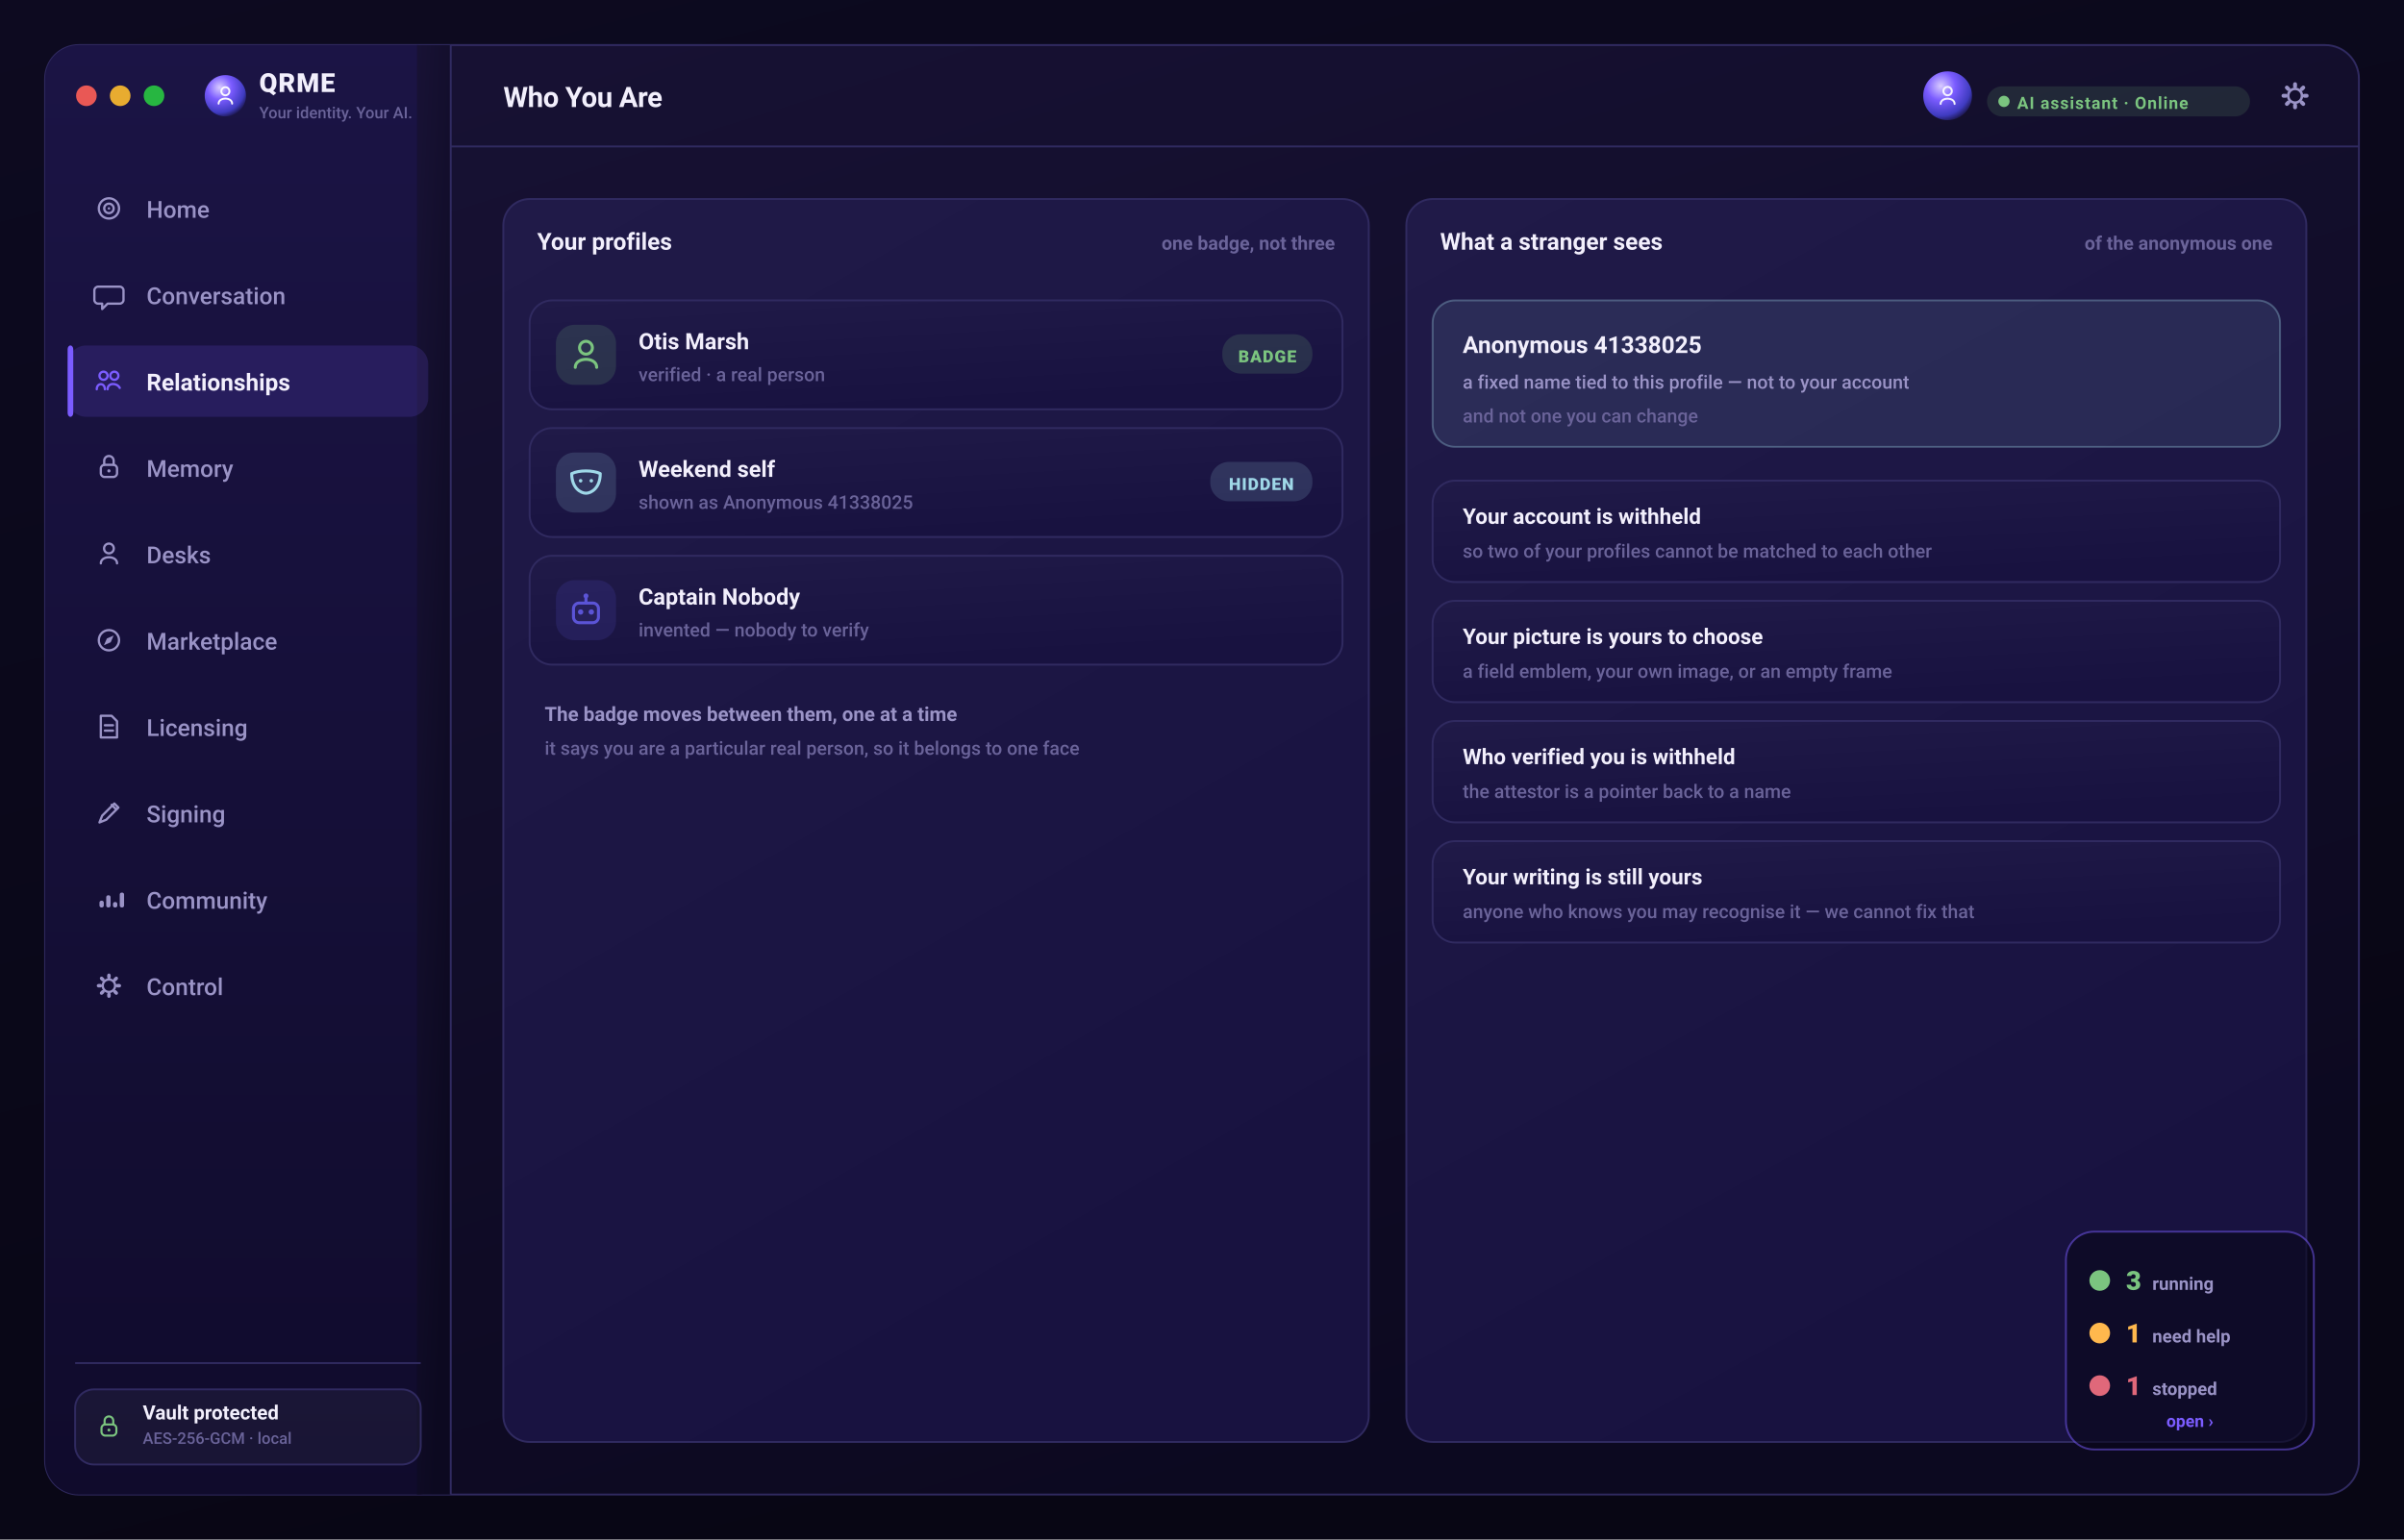
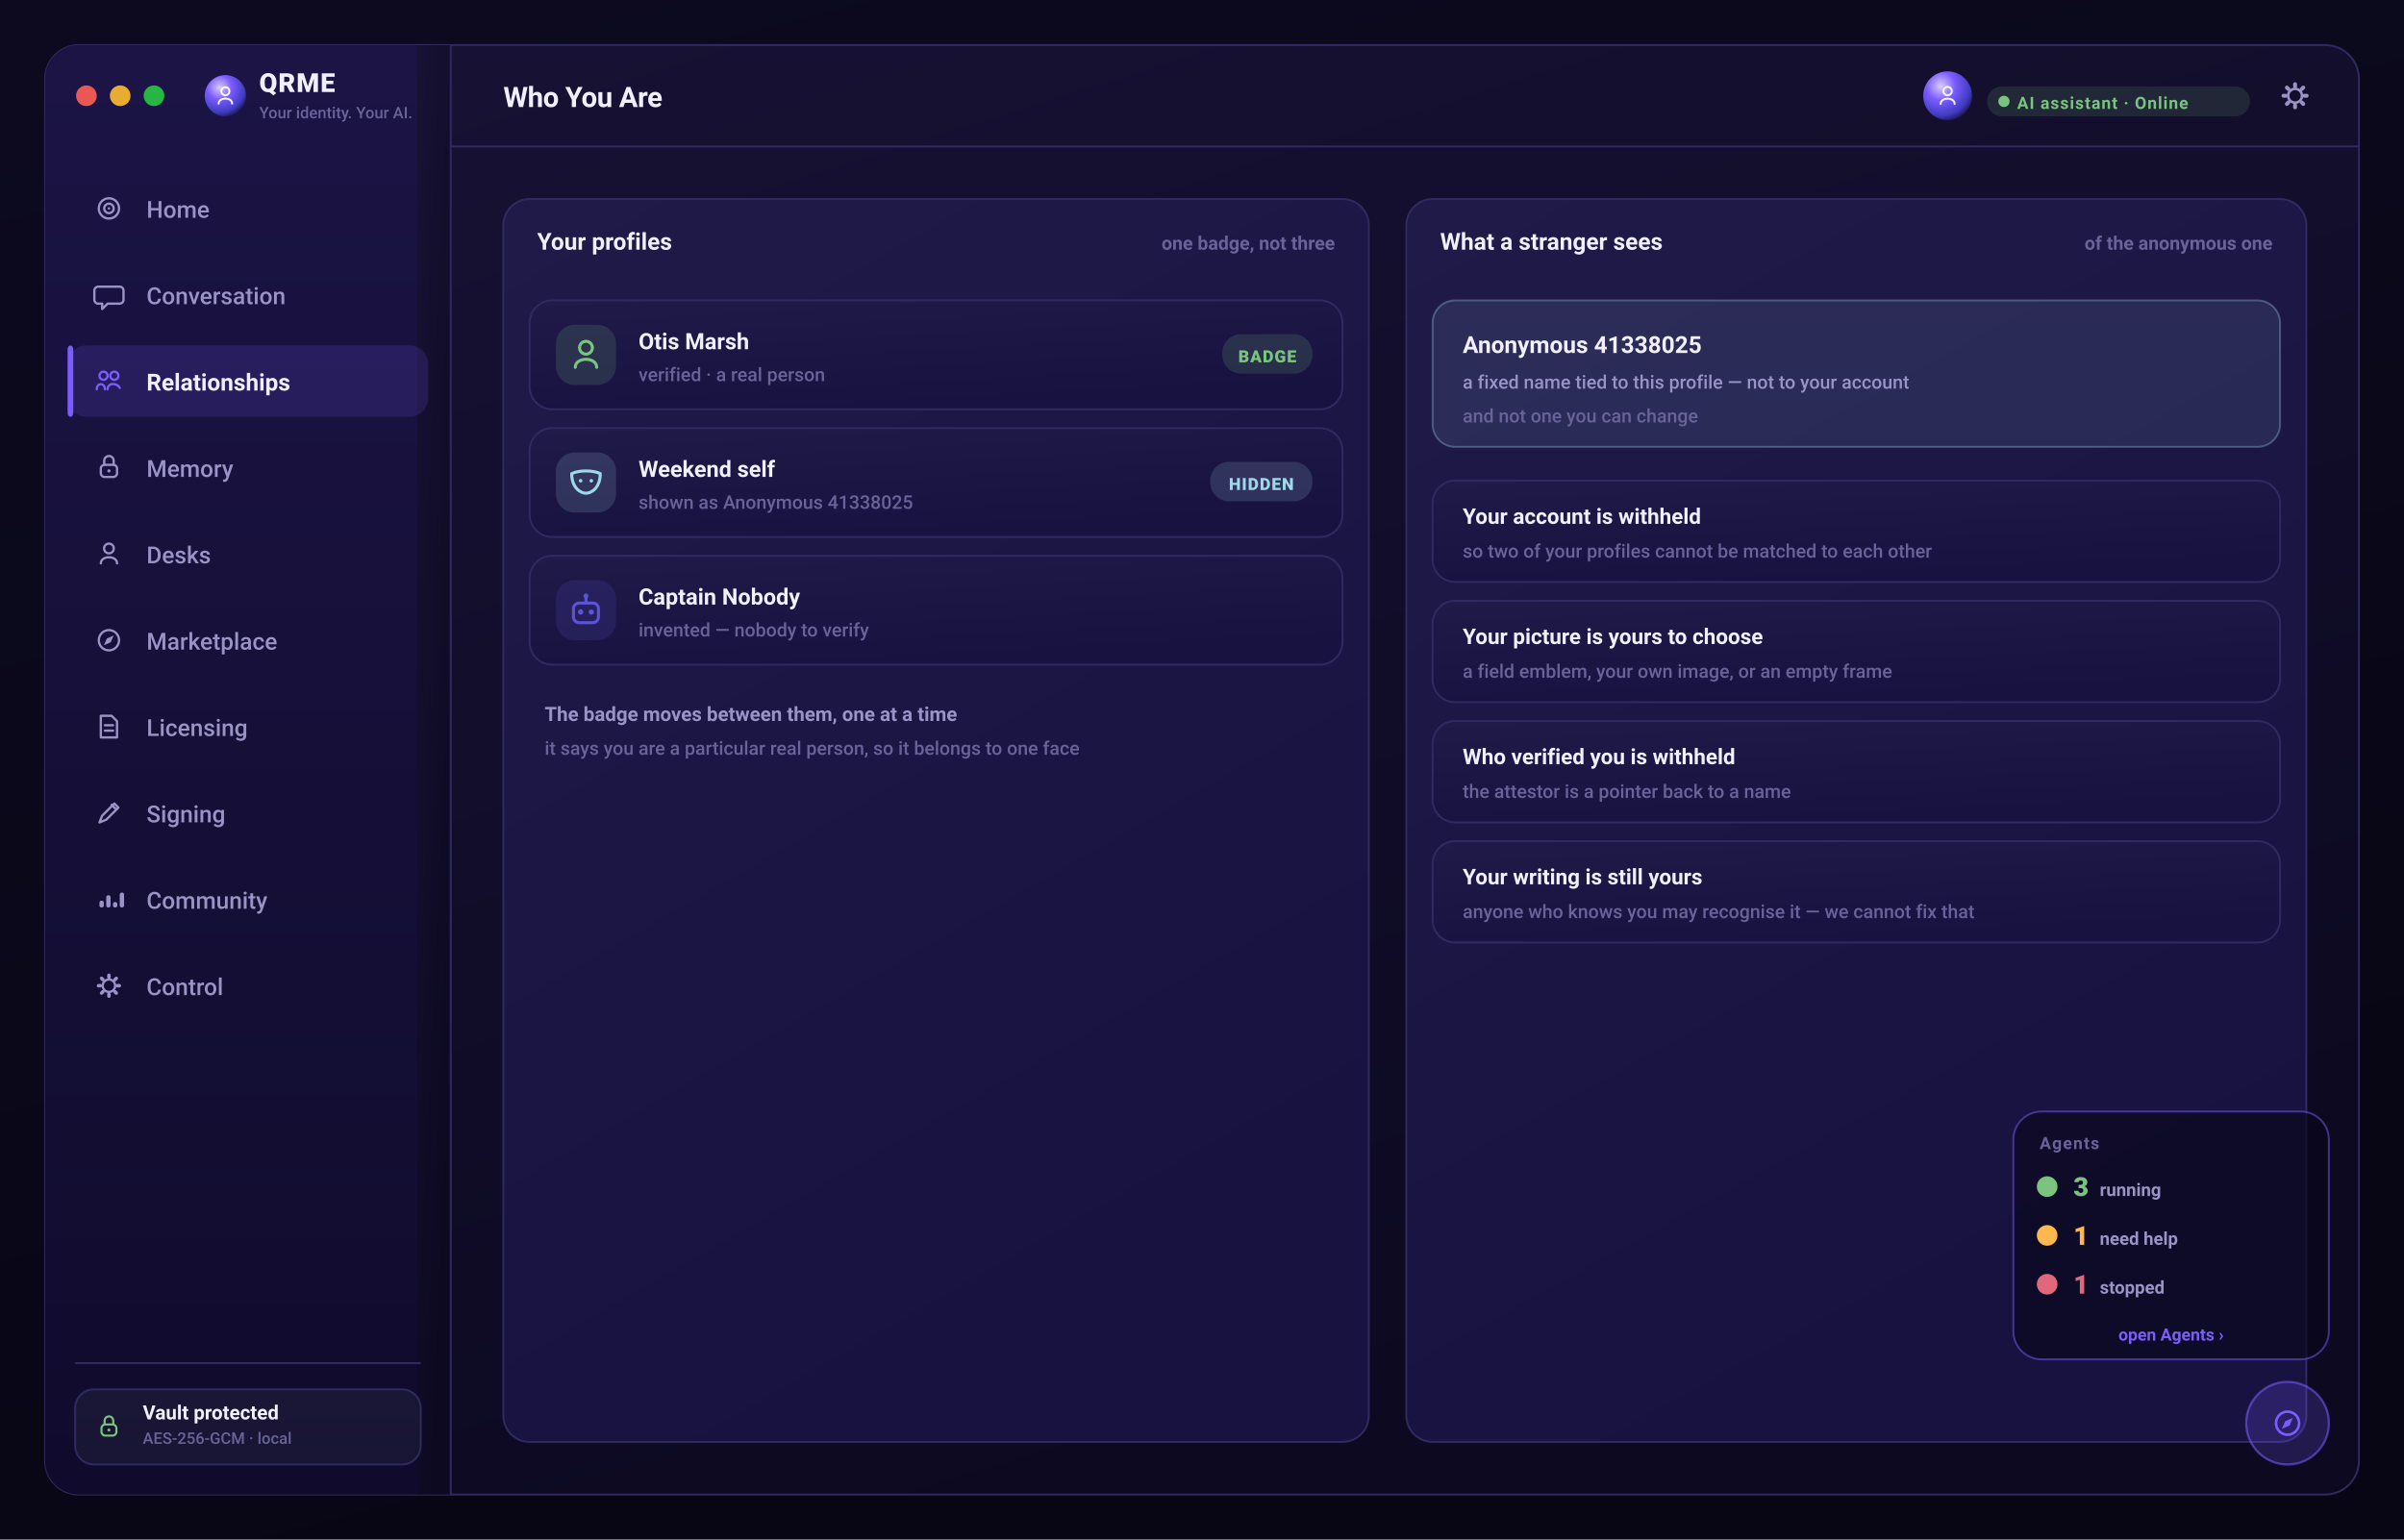
<svg xmlns="http://www.w3.org/2000/svg" width="1280" height="820" viewBox="0 0 1280 820" role="img" aria-label="QRME — Who You Are">
  <defs>
    <linearGradient id="gPage" x1="0" y1="0" x2="0.4" y2="1">
      <stop offset="0" stop-color="#0d0a20" />
      <stop offset="1" stop-color="#080614" />
    </linearGradient>
    <linearGradient id="gScr" x1="0" y1="0" x2="0.5" y2="1">
      <stop offset="0" stop-color="#181235" />
      <stop offset="1" stop-color="#0c0920" />
    </linearGradient>
    <linearGradient id="gSide" x1="0" y1="0" x2="0" y2="1">
      <stop offset="0" stop-color="#1b1445" />
      <stop offset="1" stop-color="#100b2c" />
    </linearGradient>
    <linearGradient id="gCard" x1="0" y1="0" x2="0.4" y2="1">
      <stop offset="0" stop-color="#201a48" />
      <stop offset="1" stop-color="#181240" />
    </linearGradient>
    <linearGradient id="gBrand" x1="0" y1="0" x2="1" y2="0">
      <stop offset="0" stop-color="#7b5cff" />
      <stop offset="1" stop-color="#9d7bff" />
    </linearGradient>
    <linearGradient id="gAmber" x1="0" y1="0" x2="1" y2="0">
      <stop offset="0" stop-color="#ffb84d" />
      <stop offset="1" stop-color="#ffd27a" />
    </linearGradient>
    <radialGradient id="orb" cx="36%" cy="30%" r="78%">
      <stop offset="0" stop-color="#d9ccff" />
      <stop offset="38%" stop-color="#7b5cff" />
      <stop offset="78%" stop-color="#3f3bc0" />
      <stop offset="100%" stop-color="#140f34" />
    </radialGradient>
  </defs>
  <rect x="0.0" y="0.0" width="1280.0" height="820.0" rx="0" fill="url(#gPage)" />
  <rect x="24" y="24" width="1232" height="772" rx="18" fill="url(#gScr)" stroke="#302a60" stroke-width="1" />
  <rect x="24.0" y="24.0" width="216.0" height="772.0" rx="18" fill="url(#gSide)" />
  <rect x="222.0" y="24.0" width="18.0" height="772.0" rx="0" fill="url(#gScr)" />
  <line x1="240" y1="24" x2="240" y2="796" stroke="#302a60" stroke-width="1" />
  <line x1="240" y1="78" x2="1256" y2="78" stroke="#302a60" stroke-width="1" />
  <circle cx="46" cy="51" r="5.5" fill="#ff5f57" opacity="0.9" />
  <circle cx="64" cy="51" r="5.5" fill="#febc2e" opacity="0.9" />
  <circle cx="82" cy="51" r="5.5" fill="#28c840" opacity="0.9" />
  <circle cx="120" cy="51" r="11" fill="url(#orb)" />
  <circle cx="120" cy="48.6" r="2.16" fill="none" stroke="rgba(255,255,255,0.95)" stroke-width="1.02" stroke-linecap="round" stroke-linejoin="round" />
  <path d="M116.4 55.2 c0 -3.6 7.2 -3.6 7.2 0" fill="none" stroke="rgba(255,255,255,0.95)" stroke-width="1.02" stroke-linecap="round" stroke-linejoin="round" />
  <text x="138.0" y="49.0" font-family="-apple-system,BlinkMacSystemFont,'SF Pro Display','SF Pro Text','Segoe UI',Roboto,system-ui,sans-serif" font-size="14" font-weight="800" fill="#f2effc" text-anchor="start" letter-spacing="0.5">QRME</text>
  <text x="138.0" y="63.0" font-family="-apple-system,BlinkMacSystemFont,'SF Pro Display','SF Pro Text','Segoe UI',Roboto,system-ui,sans-serif" font-size="8.5" font-weight="500" fill="#6a6399" text-anchor="start">Your identity. Your AI.</text>
  <text x="268.0" y="57.0" font-family="-apple-system,BlinkMacSystemFont,'SF Pro Display','SF Pro Text','Segoe UI',Roboto,system-ui,sans-serif" font-size="15" font-weight="700" fill="#f2effc" text-anchor="start" letter-spacing="-0.2">Who You Are</text>
  <rect x="1220.96" y="43.8" width="2.08" height="3.2" rx="1" transform="rotate(0 1222 51)" fill="#9a93c6" />
  <rect x="1220.96" y="43.8" width="2.08" height="3.2" rx="1" transform="rotate(45 1222 51)" fill="#9a93c6" />
  <rect x="1220.96" y="43.8" width="2.08" height="3.2" rx="1" transform="rotate(90 1222 51)" fill="#9a93c6" />
  <rect x="1220.96" y="43.8" width="2.08" height="3.2" rx="1" transform="rotate(135 1222 51)" fill="#9a93c6" />
  <rect x="1220.96" y="43.8" width="2.08" height="3.2" rx="1" transform="rotate(180 1222 51)" fill="#9a93c6" />
  <rect x="1220.96" y="43.8" width="2.08" height="3.2" rx="1" transform="rotate(225 1222 51)" fill="#9a93c6" />
  <rect x="1220.96" y="43.8" width="2.08" height="3.2" rx="1" transform="rotate(270 1222 51)" fill="#9a93c6" />
  <rect x="1220.96" y="43.8" width="2.08" height="3.2" rx="1" transform="rotate(315 1222 51)" fill="#9a93c6" />
  <circle cx="1222" cy="51" r="3.68" fill="none" stroke="#9a93c6" stroke-width="1.36" stroke-linecap="round" stroke-linejoin="round" />
  <rect x="1058.0" y="46.0" width="140.0" height="16.0" rx="8" fill="rgba(123,196,127,0.14)" />
  <circle cx="1067.0" cy="54" r="3" fill="#7bc47f" />
  <text x="1074.0" y="58.0" font-family="-apple-system,BlinkMacSystemFont,'SF Pro Display','SF Pro Text','Segoe UI',Roboto,system-ui,sans-serif" font-size="9" font-weight="700" fill="#7bc47f" text-anchor="start" letter-spacing="0.5">AI assistant · Online</text>
  <circle cx="1037.0" cy="51" r="13" fill="url(#orb)" />
  <circle cx="1037.0" cy="48.52" r="2.232" fill="none" stroke="rgba(255,255,255,0.9)" stroke-width="1.05" stroke-linecap="round" stroke-linejoin="round" />
  <path d="M1033.28 55.34 c0 -3.72 7.44 -3.72 7.44 0" fill="none" stroke="rgba(255,255,255,0.9)" stroke-width="1.05" stroke-linecap="round" stroke-linejoin="round" />
  <circle cx="58" cy="111" r="5.4" fill="none" stroke="#9a93c6" stroke-width="1.22" stroke-linecap="round" stroke-linejoin="round" />
  <circle cx="58" cy="111" r="2.52" fill="none" stroke="#9a93c6" stroke-width="1.22" stroke-linecap="round" stroke-linejoin="round" />
  <circle cx="58" cy="111" r="0.648" fill="#9a93c6" />
  <text x="78.0" y="116.0" font-family="-apple-system,BlinkMacSystemFont,'SF Pro Display','SF Pro Text','Segoe UI',Roboto,system-ui,sans-serif" font-size="12.5" font-weight="500" fill="#9a93c6" text-anchor="start">Home</text>
  <path d="M52.24 152.68 h11.52 a2 2 0 0 1 2 2 v5.04 a2 2 0 0 1 -2 2 h-6.48 l-2.88 2.88 v-2.88 h-2.16 a2 2 0 0 1 -2 -2 v-5.04 a2 2 0 0 1 2 -2 Z" fill="none" stroke="#9a93c6" stroke-width="1.22" stroke-linecap="round" stroke-linejoin="round" />
  <text x="78.0" y="162.0" font-family="-apple-system,BlinkMacSystemFont,'SF Pro Display','SF Pro Text','Segoe UI',Roboto,system-ui,sans-serif" font-size="12.5" font-weight="500" fill="#9a93c6" text-anchor="start">Conversation</text>
  <rect x="36.0" y="184.0" width="192.0" height="38.0" rx="10" fill="rgba(123,92,255,0.16)" />
  <rect x="36.0" y="184.0" width="3.0" height="38.0" rx="2" fill="#7b5cff" />
  <circle cx="55.12" cy="200.12" r="2.16" fill="none" stroke="#7b5cff" stroke-width="1.22" stroke-linecap="round" stroke-linejoin="round" />
  <circle cx="60.88" cy="200.12" r="2.16" fill="none" stroke="#7b5cff" stroke-width="1.22" stroke-linecap="round" stroke-linejoin="round" />
  <path d="M51.52 207.32 c0 -3.6 4.32 -3.6 4.32 0 M57.28 207.32 c0 -3.6 5.04 -3.6 6.48 -0.72" fill="none" stroke="#7b5cff" stroke-width="1.22" stroke-linecap="round" stroke-linejoin="round" />
  <text x="78.0" y="208.0" font-family="-apple-system,BlinkMacSystemFont,'SF Pro Display','SF Pro Text','Segoe UI',Roboto,system-ui,sans-serif" font-size="12.5" font-weight="650" fill="#f2effc" text-anchor="start">Relationships</text>
  <rect x="53.68" y="247.56" width="8.64" height="6.48" rx="2" fill="none" stroke="#9a93c6" stroke-width="1.22" stroke-linecap="round" stroke-linejoin="round" />
  <path d="M55.48 247.56 v-2.16 a2.52 2.52 0 0 1 5.04 0 v2.16" fill="none" stroke="#9a93c6" stroke-width="1.22" stroke-linecap="round" stroke-linejoin="round" />
  <circle cx="58" cy="250.8" r="0.864" fill="#9a93c6" />
  <text x="78.0" y="254.0" font-family="-apple-system,BlinkMacSystemFont,'SF Pro Display','SF Pro Text','Segoe UI',Roboto,system-ui,sans-serif" font-size="12.5" font-weight="500" fill="#9a93c6" text-anchor="start">Memory</text>
  <circle cx="58" cy="292.12" r="2.592" fill="none" stroke="#9a93c6" stroke-width="1.22" stroke-linecap="round" stroke-linejoin="round" />
  <path d="M53.68 300.04 c0 -4.32 8.64 -4.32 8.64 0" fill="none" stroke="#9a93c6" stroke-width="1.22" stroke-linecap="round" stroke-linejoin="round" />
  <text x="78.0" y="300.0" font-family="-apple-system,BlinkMacSystemFont,'SF Pro Display','SF Pro Text','Segoe UI',Roboto,system-ui,sans-serif" font-size="12.5" font-weight="500" fill="#9a93c6" text-anchor="start">Desks</text>
  <circle cx="58" cy="341" r="5.4" fill="none" stroke="#9a93c6" stroke-width="1.22" stroke-linecap="round" stroke-linejoin="round" />
  <path d="M60.52 338.48 l-1.584 3.6 -3.6 1.584 1.584 -3.6 Z" fill="#9a93c6" />
  <text x="78.0" y="346.0" font-family="-apple-system,BlinkMacSystemFont,'SF Pro Display','SF Pro Text','Segoe UI',Roboto,system-ui,sans-serif" font-size="12.5" font-weight="500" fill="#9a93c6" text-anchor="start">Marketplace</text>
  <path d="M53.68 381.24 h5.76 l2.88 2.88 v8.64 h-8.64 Z" fill="none" stroke="#9a93c6" stroke-width="1.22" stroke-linecap="round" stroke-linejoin="round" />
  <path d="M55.84 386.28 h4.32 M55.84 389.16 h4.32" fill="none" stroke="#9a93c6" stroke-width="1.22" stroke-linecap="round" stroke-linejoin="round" />
  <text x="78.0" y="392.0" font-family="-apple-system,BlinkMacSystemFont,'SF Pro Display','SF Pro Text','Segoe UI',Roboto,system-ui,sans-serif" font-size="12.5" font-weight="500" fill="#9a93c6" text-anchor="start">Licensing</text>
  <path d="M52.96 438.04 l1.44 -3.6 6.48 -6.48 2.16 2.16 -6.48 6.48 -3.6 1.44 Z" fill="none" stroke="#9a93c6" stroke-width="1.22" stroke-linecap="round" stroke-linejoin="round" />
  <path d="M59.44 428.68 l2.16 2.16" fill="none" stroke="#9a93c6" stroke-width="1.22" stroke-linecap="round" stroke-linejoin="round" />
  <text x="78.0" y="438.0" font-family="-apple-system,BlinkMacSystemFont,'SF Pro Display','SF Pro Text','Segoe UI',Roboto,system-ui,sans-serif" font-size="12.5" font-weight="500" fill="#9a93c6" text-anchor="start">Signing</text>
  <rect x="52.96" y="479.72" width="2.304" height="3.6" rx="1" fill="#9a93c6" />
  <rect x="56.56" y="476.84" width="2.304" height="6.48" rx="1" fill="#9a93c6" />
  <rect x="60.16" y="480.44" width="2.304" height="2.88" rx="1" fill="#9a93c6" />
  <rect x="63.76" y="475.4" width="2.304" height="7.92" rx="1" fill="#9a93c6" />
  <text x="78.0" y="484.0" font-family="-apple-system,BlinkMacSystemFont,'SF Pro Display','SF Pro Text','Segoe UI',Roboto,system-ui,sans-serif" font-size="12.5" font-weight="500" fill="#9a93c6" text-anchor="start">Community</text>
  <rect x="57.064" y="518.52" width="1.872" height="2.88" rx="1" transform="rotate(0 58 525)" fill="#9a93c6" />
  <rect x="57.064" y="518.52" width="1.872" height="2.88" rx="1" transform="rotate(45 58 525)" fill="#9a93c6" />
  <rect x="57.064" y="518.52" width="1.872" height="2.88" rx="1" transform="rotate(90 58 525)" fill="#9a93c6" />
  <rect x="57.064" y="518.52" width="1.872" height="2.88" rx="1" transform="rotate(135 58 525)" fill="#9a93c6" />
  <rect x="57.064" y="518.52" width="1.872" height="2.88" rx="1" transform="rotate(180 58 525)" fill="#9a93c6" />
  <rect x="57.064" y="518.52" width="1.872" height="2.88" rx="1" transform="rotate(225 58 525)" fill="#9a93c6" />
  <rect x="57.064" y="518.52" width="1.872" height="2.88" rx="1" transform="rotate(270 58 525)" fill="#9a93c6" />
  <rect x="57.064" y="518.52" width="1.872" height="2.88" rx="1" transform="rotate(315 58 525)" fill="#9a93c6" />
  <circle cx="58" cy="525" r="3.312" fill="none" stroke="#9a93c6" stroke-width="1.22" stroke-linecap="round" stroke-linejoin="round" />
  <text x="78.0" y="530.0" font-family="-apple-system,BlinkMacSystemFont,'SF Pro Display','SF Pro Text','Segoe UI',Roboto,system-ui,sans-serif" font-size="12.5" font-weight="500" fill="#9a93c6" text-anchor="start">Control</text>
  <line x1="40" y1="726" x2="224" y2="726" stroke="#302a60" stroke-width="1" />
  <rect x="40.0" y="740.0" width="184.0" height="40.0" rx="10" fill="rgba(255,255,255,0.04)" stroke="#302a60" stroke-width="1" />
  <rect x="54.04" y="758.68" width="7.92" height="5.94" rx="2" fill="none" stroke="#7bc47f" stroke-width="1.12" stroke-linecap="round" stroke-linejoin="round" />
  <path d="M55.69 758.68 v-1.98 a2.31 2.31 0 0 1 4.62 0 v1.98" fill="none" stroke="#7bc47f" stroke-width="1.12" stroke-linecap="round" stroke-linejoin="round" />
  <circle cx="58" cy="761.65" r="0.792" fill="#7bc47f" />
  <text x="76.0" y="756.0" font-family="-apple-system,BlinkMacSystemFont,'SF Pro Display','SF Pro Text','Segoe UI',Roboto,system-ui,sans-serif" font-size="10.5" font-weight="650" fill="#f2effc" text-anchor="start">Vault protected</text>
  <text x="76.0" y="769.0" font-family="-apple-system,BlinkMacSystemFont,'SF Pro Display','SF Pro Text','Segoe UI',Roboto,system-ui,sans-serif" font-size="8.5" font-weight="500" fill="#6a6399" text-anchor="start">AES-256-GCM · local</text>
  <rect x="268.0" y="106.0" width="460.8" height="662.0" rx="14" fill="url(#gCard)" stroke="#302a60" stroke-width="1" />
  <text x="286.0" y="133.0" font-family="-apple-system,BlinkMacSystemFont,'SF Pro Display','SF Pro Text','Segoe UI',Roboto,system-ui,sans-serif" font-size="12.5" font-weight="700" fill="#f2effc" text-anchor="start">Your profiles</text>
  <text x="710.8" y="133.0" font-family="-apple-system,BlinkMacSystemFont,'SF Pro Display','SF Pro Text','Segoe UI',Roboto,system-ui,sans-serif" font-size="10" font-weight="600" fill="#6a6399" text-anchor="end">one badge, not three</text>
  <rect x="282.0" y="160.0" width="432.8" height="58.0" rx="12" fill="url(#gCard)" stroke="#302a60" stroke-width="1" />
  <rect x="296.0" y="173.0" width="32.0" height="32.0" rx="10" fill="rgba(123,196,127,0.16)" />
  <circle cx="312" cy="185.2" r="3.42" fill="none" stroke="#7bc47f" stroke-width="1.61" stroke-linecap="round" stroke-linejoin="round" />
  <path d="M306.3 195.65 c0 -5.7 11.4 -5.7 11.4 0" fill="none" stroke="#7bc47f" stroke-width="1.61" stroke-linecap="round" stroke-linejoin="round" />
  <text x="340.0" y="186.0" font-family="-apple-system,BlinkMacSystemFont,'SF Pro Display','SF Pro Text','Segoe UI',Roboto,system-ui,sans-serif" font-size="12" font-weight="700" fill="#f2effc" text-anchor="start">Otis Marsh</text>
  <text x="340.0" y="203.0" font-family="-apple-system,BlinkMacSystemFont,'SF Pro Display','SF Pro Text','Segoe UI',Roboto,system-ui,sans-serif" font-size="10" font-weight="500" fill="#6a6399" text-anchor="start">verified · a real person</text>
  <rect x="650.8" y="178.0" width="48.0" height="21.0" rx="10" fill="rgba(123,196,127,0.16)" />
  <text x="674.8" y="193.0" font-family="-apple-system,BlinkMacSystemFont,'SF Pro Display','SF Pro Text','Segoe UI',Roboto,system-ui,sans-serif" font-size="9" font-weight="800" fill="#7bc47f" text-anchor="middle" letter-spacing="0.5">BADGE</text>
  <rect x="282.0" y="228.0" width="432.8" height="58.0" rx="12" fill="url(#gCard)" stroke="#302a60" stroke-width="1" />
  <rect x="296.0" y="241.0" width="32.0" height="32.0" rx="10" fill="rgba(159,216,232,0.16)" />
  <path d="M304.4 252.25 c3.8 -1.9 11.4 -1.9 15.2 0 c0 7.6 -4.75 10.45 -7.6 10.45 c-2.85 0 -7.6 -2.85 -7.6 -10.45 Z" fill="none" stroke="#9fd8e8" stroke-width="1.61" stroke-linecap="round" stroke-linejoin="round" />
  <circle cx="309.15" cy="256.05" r="0.95" fill="#9fd8e8" />
  <circle cx="314.85" cy="256.05" r="0.95" fill="#9fd8e8" />
  <text x="340.0" y="254.0" font-family="-apple-system,BlinkMacSystemFont,'SF Pro Display','SF Pro Text','Segoe UI',Roboto,system-ui,sans-serif" font-size="12" font-weight="700" fill="#f2effc" text-anchor="start">Weekend self</text>
  <text x="340.0" y="271.0" font-family="-apple-system,BlinkMacSystemFont,'SF Pro Display','SF Pro Text','Segoe UI',Roboto,system-ui,sans-serif" font-size="10" font-weight="500" fill="#6a6399" text-anchor="start">shown as Anonymous 41338025</text>
  <rect x="644.4" y="246.0" width="54.4" height="21.0" rx="10" fill="rgba(159,216,232,0.16)" />
  <text x="671.6" y="261.0" font-family="-apple-system,BlinkMacSystemFont,'SF Pro Display','SF Pro Text','Segoe UI',Roboto,system-ui,sans-serif" font-size="9" font-weight="800" fill="#9fd8e8" text-anchor="middle" letter-spacing="0.5">HIDDEN</text>
  <rect x="282.0" y="296.0" width="432.8" height="58.0" rx="12" fill="url(#gCard)" stroke="#302a60" stroke-width="1" />
  <rect x="296.0" y="309.0" width="32.0" height="32.0" rx="10" fill="rgba(91,84,214,0.16)" />
  <rect x="305.35" y="321.2" width="13.3" height="10.45" rx="3" fill="none" stroke="#5b54d6" stroke-width="1.61" stroke-linecap="round" stroke-linejoin="round" />
  <path d="M312 321.2 v-2.85" fill="none" stroke="#5b54d6" stroke-width="1.61" stroke-linecap="round" stroke-linejoin="round" />
  <circle cx="312" cy="317.4" r="1.33" fill="#5b54d6" />
  <circle cx="309.15" cy="325.95" r="1.425" fill="#5b54d6" />
  <circle cx="314.85" cy="325.95" r="1.425" fill="#5b54d6" />
  <text x="340.0" y="322.0" font-family="-apple-system,BlinkMacSystemFont,'SF Pro Display','SF Pro Text','Segoe UI',Roboto,system-ui,sans-serif" font-size="12" font-weight="700" fill="#f2effc" text-anchor="start">Captain Nobody</text>
  <text x="340.0" y="339.0" font-family="-apple-system,BlinkMacSystemFont,'SF Pro Display','SF Pro Text','Segoe UI',Roboto,system-ui,sans-serif" font-size="10" font-weight="500" fill="#6a6399" text-anchor="start">invented — nobody to verify</text>
  <text x="290.0" y="384.0" font-family="-apple-system,BlinkMacSystemFont,'SF Pro Display','SF Pro Text','Segoe UI',Roboto,system-ui,sans-serif" font-size="10.5" font-weight="600" fill="#9a93c6" text-anchor="start">The badge moves between them, one at a time</text>
  <text x="290.0" y="402.0" font-family="-apple-system,BlinkMacSystemFont,'SF Pro Display','SF Pro Text','Segoe UI',Roboto,system-ui,sans-serif" font-size="10" font-weight="500" fill="#6a6399" text-anchor="start">it says you are a particular real person, so it belongs to one face</text>
  <rect x="748.8" y="106.0" width="479.2" height="662.0" rx="14" fill="url(#gCard)" stroke="#302a60" stroke-width="1" />
  <text x="766.8" y="133.0" font-family="-apple-system,BlinkMacSystemFont,'SF Pro Display','SF Pro Text','Segoe UI',Roboto,system-ui,sans-serif" font-size="12.5" font-weight="700" fill="#f2effc" text-anchor="start">What a stranger sees</text>
  <text x="1210.0" y="133.0" font-family="-apple-system,BlinkMacSystemFont,'SF Pro Display','SF Pro Text','Segoe UI',Roboto,system-ui,sans-serif" font-size="10" font-weight="600" fill="#6a6399" text-anchor="end">of the anonymous one</text>
  <rect x="762.8" y="160.0" width="451.2" height="78.0" rx="12" fill="rgba(159,216,232,0.1)" stroke="rgba(159,216,232,0.32)" stroke-width="1" />
  <text x="778.8" y="188.0" font-family="-apple-system,BlinkMacSystemFont,'SF Pro Display','SF Pro Text','Segoe UI',Roboto,system-ui,sans-serif" font-size="12.5" font-weight="700" fill="#f2effc" text-anchor="start">Anonymous 41338025</text>
  <text x="778.8" y="207.0" font-family="-apple-system,BlinkMacSystemFont,'SF Pro Display','SF Pro Text','Segoe UI',Roboto,system-ui,sans-serif" font-size="10" font-weight="500" fill="#9a93c6" text-anchor="start">a fixed name tied to this profile — not to your account</text>
  <text x="778.8" y="225.0" font-family="-apple-system,BlinkMacSystemFont,'SF Pro Display','SF Pro Text','Segoe UI',Roboto,system-ui,sans-serif" font-size="10" font-weight="500" fill="#6a6399" text-anchor="start">and not one you can change</text>
  <rect x="762.8" y="256.0" width="451.2" height="54.0" rx="12" fill="url(#gCard)" stroke="#302a60" stroke-width="1" />
  <text x="778.8" y="279.0" font-family="-apple-system,BlinkMacSystemFont,'SF Pro Display','SF Pro Text','Segoe UI',Roboto,system-ui,sans-serif" font-size="11.5" font-weight="700" fill="#f2effc" text-anchor="start">Your account is withheld</text>
  <text x="778.8" y="297.0" font-family="-apple-system,BlinkMacSystemFont,'SF Pro Display','SF Pro Text','Segoe UI',Roboto,system-ui,sans-serif" font-size="10" font-weight="500" fill="#6a6399" text-anchor="start">so two of your profiles cannot be matched to each other</text>
  <rect x="762.8" y="320.0" width="451.2" height="54.0" rx="12" fill="url(#gCard)" stroke="#302a60" stroke-width="1" />
  <text x="778.8" y="343.0" font-family="-apple-system,BlinkMacSystemFont,'SF Pro Display','SF Pro Text','Segoe UI',Roboto,system-ui,sans-serif" font-size="11.5" font-weight="700" fill="#f2effc" text-anchor="start">Your picture is yours to choose</text>
  <text x="778.8" y="361.0" font-family="-apple-system,BlinkMacSystemFont,'SF Pro Display','SF Pro Text','Segoe UI',Roboto,system-ui,sans-serif" font-size="10" font-weight="500" fill="#6a6399" text-anchor="start">a field emblem, your own image, or an empty frame</text>
  <rect x="762.8" y="384.0" width="451.2" height="54.0" rx="12" fill="url(#gCard)" stroke="#302a60" stroke-width="1" />
  <text x="778.8" y="407.0" font-family="-apple-system,BlinkMacSystemFont,'SF Pro Display','SF Pro Text','Segoe UI',Roboto,system-ui,sans-serif" font-size="11.5" font-weight="700" fill="#f2effc" text-anchor="start">Who verified you is withheld</text>
  <text x="778.8" y="425.0" font-family="-apple-system,BlinkMacSystemFont,'SF Pro Display','SF Pro Text','Segoe UI',Roboto,system-ui,sans-serif" font-size="10" font-weight="500" fill="#6a6399" text-anchor="start">the attestor is a pointer back to a name</text>
  <rect x="762.8" y="448.0" width="451.2" height="54.0" rx="12" fill="url(#gCard)" stroke="#302a60" stroke-width="1" />
  <text x="778.8" y="471.0" font-family="-apple-system,BlinkMacSystemFont,'SF Pro Display','SF Pro Text','Segoe UI',Roboto,system-ui,sans-serif" font-size="11.5" font-weight="700" fill="#f2effc" text-anchor="start">Your writing is still yours</text>
  <text x="778.8" y="489.0" font-family="-apple-system,BlinkMacSystemFont,'SF Pro Display','SF Pro Text','Segoe UI',Roboto,system-ui,sans-serif" font-size="10" font-weight="500" fill="#6a6399" text-anchor="start">anyone who knows you may recognise it — we cannot fix that</text>
-   <rect x="1100.0" y="656.0" width="132.0" height="116.0" rx="15" fill="rgba(9,7,26,0.62)" stroke="rgba(123,92,255,0.5)" stroke-width="1" />
-   <circle cx="1118" cy="682" r="5.5" fill="#7bc47f" />
-   <text x="1132.0" y="687.0" font-family="-apple-system,BlinkMacSystemFont,'SF Pro Display','SF Pro Text','Segoe UI',Roboto,system-ui,sans-serif" font-size="14" font-weight="800" fill="#7bc47f" text-anchor="start">3</text>
-   <text x="1146.0" y="687.0" font-family="-apple-system,BlinkMacSystemFont,'SF Pro Display','SF Pro Text','Segoe UI',Roboto,system-ui,sans-serif" font-size="9.5" font-weight="600" fill="#9a93c6" text-anchor="start">running</text>
-   <circle cx="1118" cy="710" r="5.5" fill="#ffb84d" />
-   <text x="1132.0" y="715.0" font-family="-apple-system,BlinkMacSystemFont,'SF Pro Display','SF Pro Text','Segoe UI',Roboto,system-ui,sans-serif" font-size="14" font-weight="800" fill="#ffb84d" text-anchor="start">1</text>
-   <text x="1146.0" y="715.0" font-family="-apple-system,BlinkMacSystemFont,'SF Pro Display','SF Pro Text','Segoe UI',Roboto,system-ui,sans-serif" font-size="9.5" font-weight="600" fill="#9a93c6" text-anchor="start">need help</text>
-   <circle cx="1118" cy="738" r="5.5" fill="#e0687a" />
-   <text x="1132.0" y="743.0" font-family="-apple-system,BlinkMacSystemFont,'SF Pro Display','SF Pro Text','Segoe UI',Roboto,system-ui,sans-serif" font-size="14" font-weight="800" fill="#e0687a" text-anchor="start">1</text>
-   <text x="1146.0" y="743.0" font-family="-apple-system,BlinkMacSystemFont,'SF Pro Display','SF Pro Text','Segoe UI',Roboto,system-ui,sans-serif" font-size="9.5" font-weight="600" fill="#9a93c6" text-anchor="start">stopped</text>
-   <text x="1166.0" y="760.0" font-family="-apple-system,BlinkMacSystemFont,'SF Pro Display','SF Pro Text','Segoe UI',Roboto,system-ui,sans-serif" font-size="9" font-weight="700" fill="#7b5cff" text-anchor="middle">open ›</text>
+   <rect x="1072.0" y="592.0" width="168.0" height="132.0" rx="15" fill="rgba(9,7,26,0.62)" stroke="rgba(123,92,255,0.5)" stroke-width="1" />
+   <text x="1086.0" y="612.0" font-family="-apple-system,BlinkMacSystemFont,'SF Pro Display','SF Pro Text','Segoe UI',Roboto,system-ui,sans-serif" font-size="9" font-weight="700" fill="#6a6399" text-anchor="start" letter-spacing="0.6">Agents</text>
+   <circle cx="1090" cy="632" r="5.5" fill="#7bc47f" />
+   <text x="1104.0" y="637.0" font-family="-apple-system,BlinkMacSystemFont,'SF Pro Display','SF Pro Text','Segoe UI',Roboto,system-ui,sans-serif" font-size="14" font-weight="800" fill="#7bc47f" text-anchor="start">3</text>
+   <text x="1118.0" y="637.0" font-family="-apple-system,BlinkMacSystemFont,'SF Pro Display','SF Pro Text','Segoe UI',Roboto,system-ui,sans-serif" font-size="9.5" font-weight="600" fill="#9a93c6" text-anchor="start">running</text>
+   <circle cx="1090" cy="658" r="5.5" fill="#ffb84d" />
+   <text x="1104.0" y="663.0" font-family="-apple-system,BlinkMacSystemFont,'SF Pro Display','SF Pro Text','Segoe UI',Roboto,system-ui,sans-serif" font-size="14" font-weight="800" fill="#ffb84d" text-anchor="start">1</text>
+   <text x="1118.0" y="663.0" font-family="-apple-system,BlinkMacSystemFont,'SF Pro Display','SF Pro Text','Segoe UI',Roboto,system-ui,sans-serif" font-size="9.5" font-weight="600" fill="#9a93c6" text-anchor="start">need help</text>
+   <circle cx="1090" cy="684" r="5.5" fill="#e0687a" />
+   <text x="1104.0" y="689.0" font-family="-apple-system,BlinkMacSystemFont,'SF Pro Display','SF Pro Text','Segoe UI',Roboto,system-ui,sans-serif" font-size="14" font-weight="800" fill="#e0687a" text-anchor="start">1</text>
+   <text x="1118.0" y="689.0" font-family="-apple-system,BlinkMacSystemFont,'SF Pro Display','SF Pro Text','Segoe UI',Roboto,system-ui,sans-serif" font-size="9.5" font-weight="600" fill="#9a93c6" text-anchor="start">stopped</text>
+   <text x="1156.0" y="714.0" font-family="-apple-system,BlinkMacSystemFont,'SF Pro Display','SF Pro Text','Segoe UI',Roboto,system-ui,sans-serif" font-size="9" font-weight="700" fill="#7b5cff" text-anchor="middle">open Agents ›</text>
+   <circle cx="1218" cy="758" r="22" fill="rgba(123,92,255,0.2)" stroke="rgba(123,92,255,0.55)" stroke-width="1.2" />
+   <circle cx="1218" cy="758" r="6.15" fill="none" stroke="#7b5cff" stroke-width="1.39" stroke-linecap="round" stroke-linejoin="round" />
+   <path d="M1220.87 755.13 l-1.804 4.1 -4.1 1.804 1.804 -4.1 Z" fill="#7b5cff" />
</svg>
